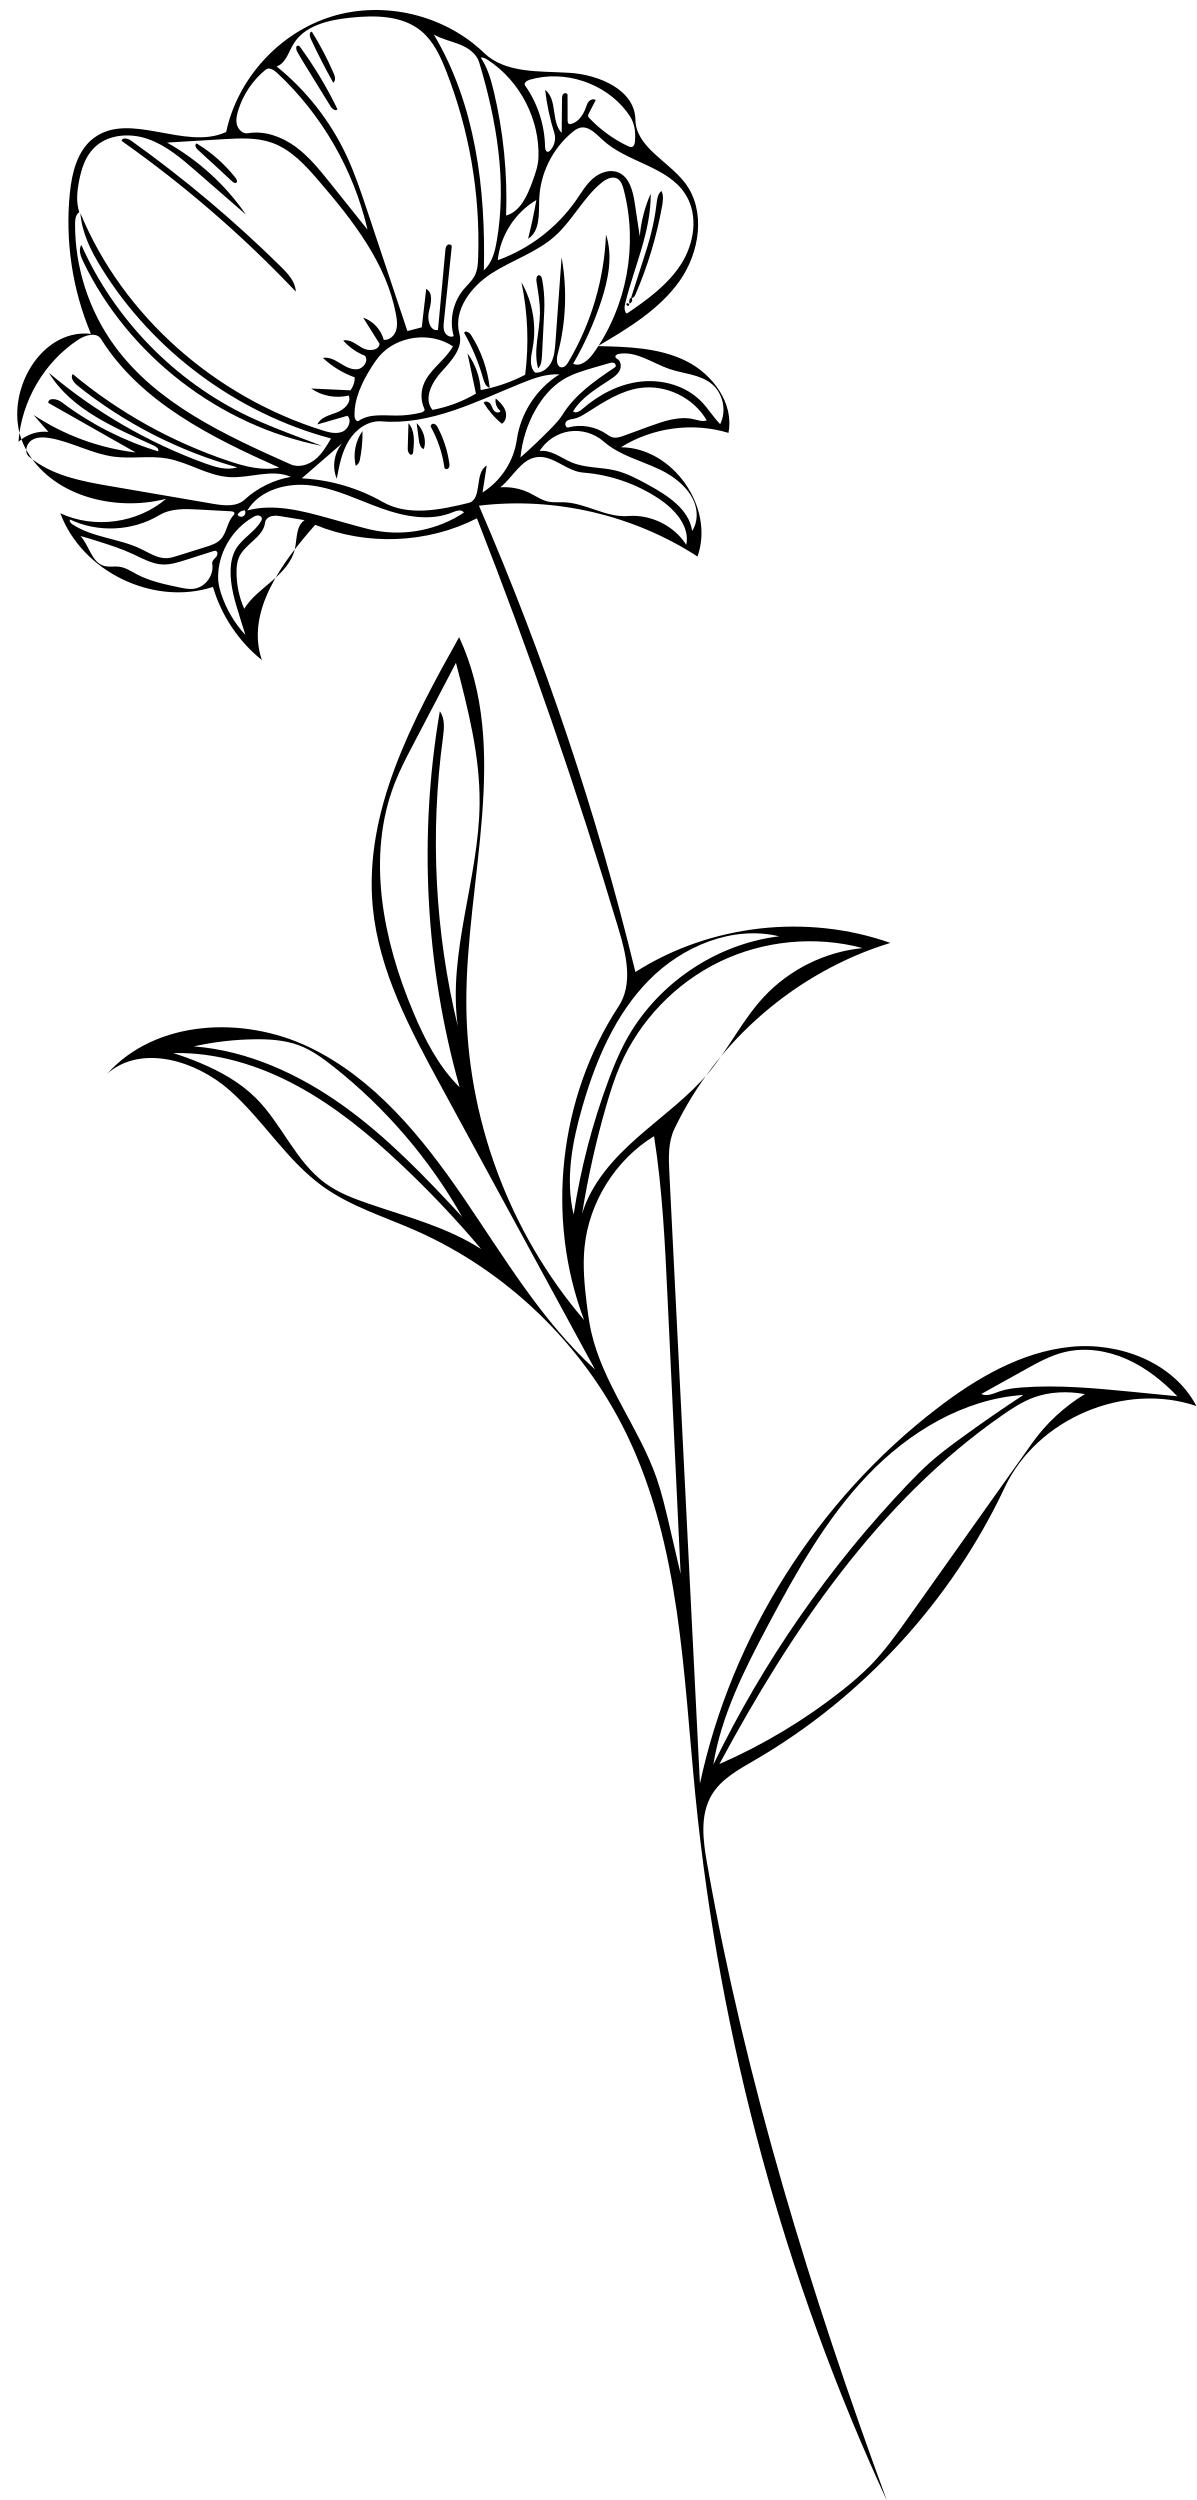
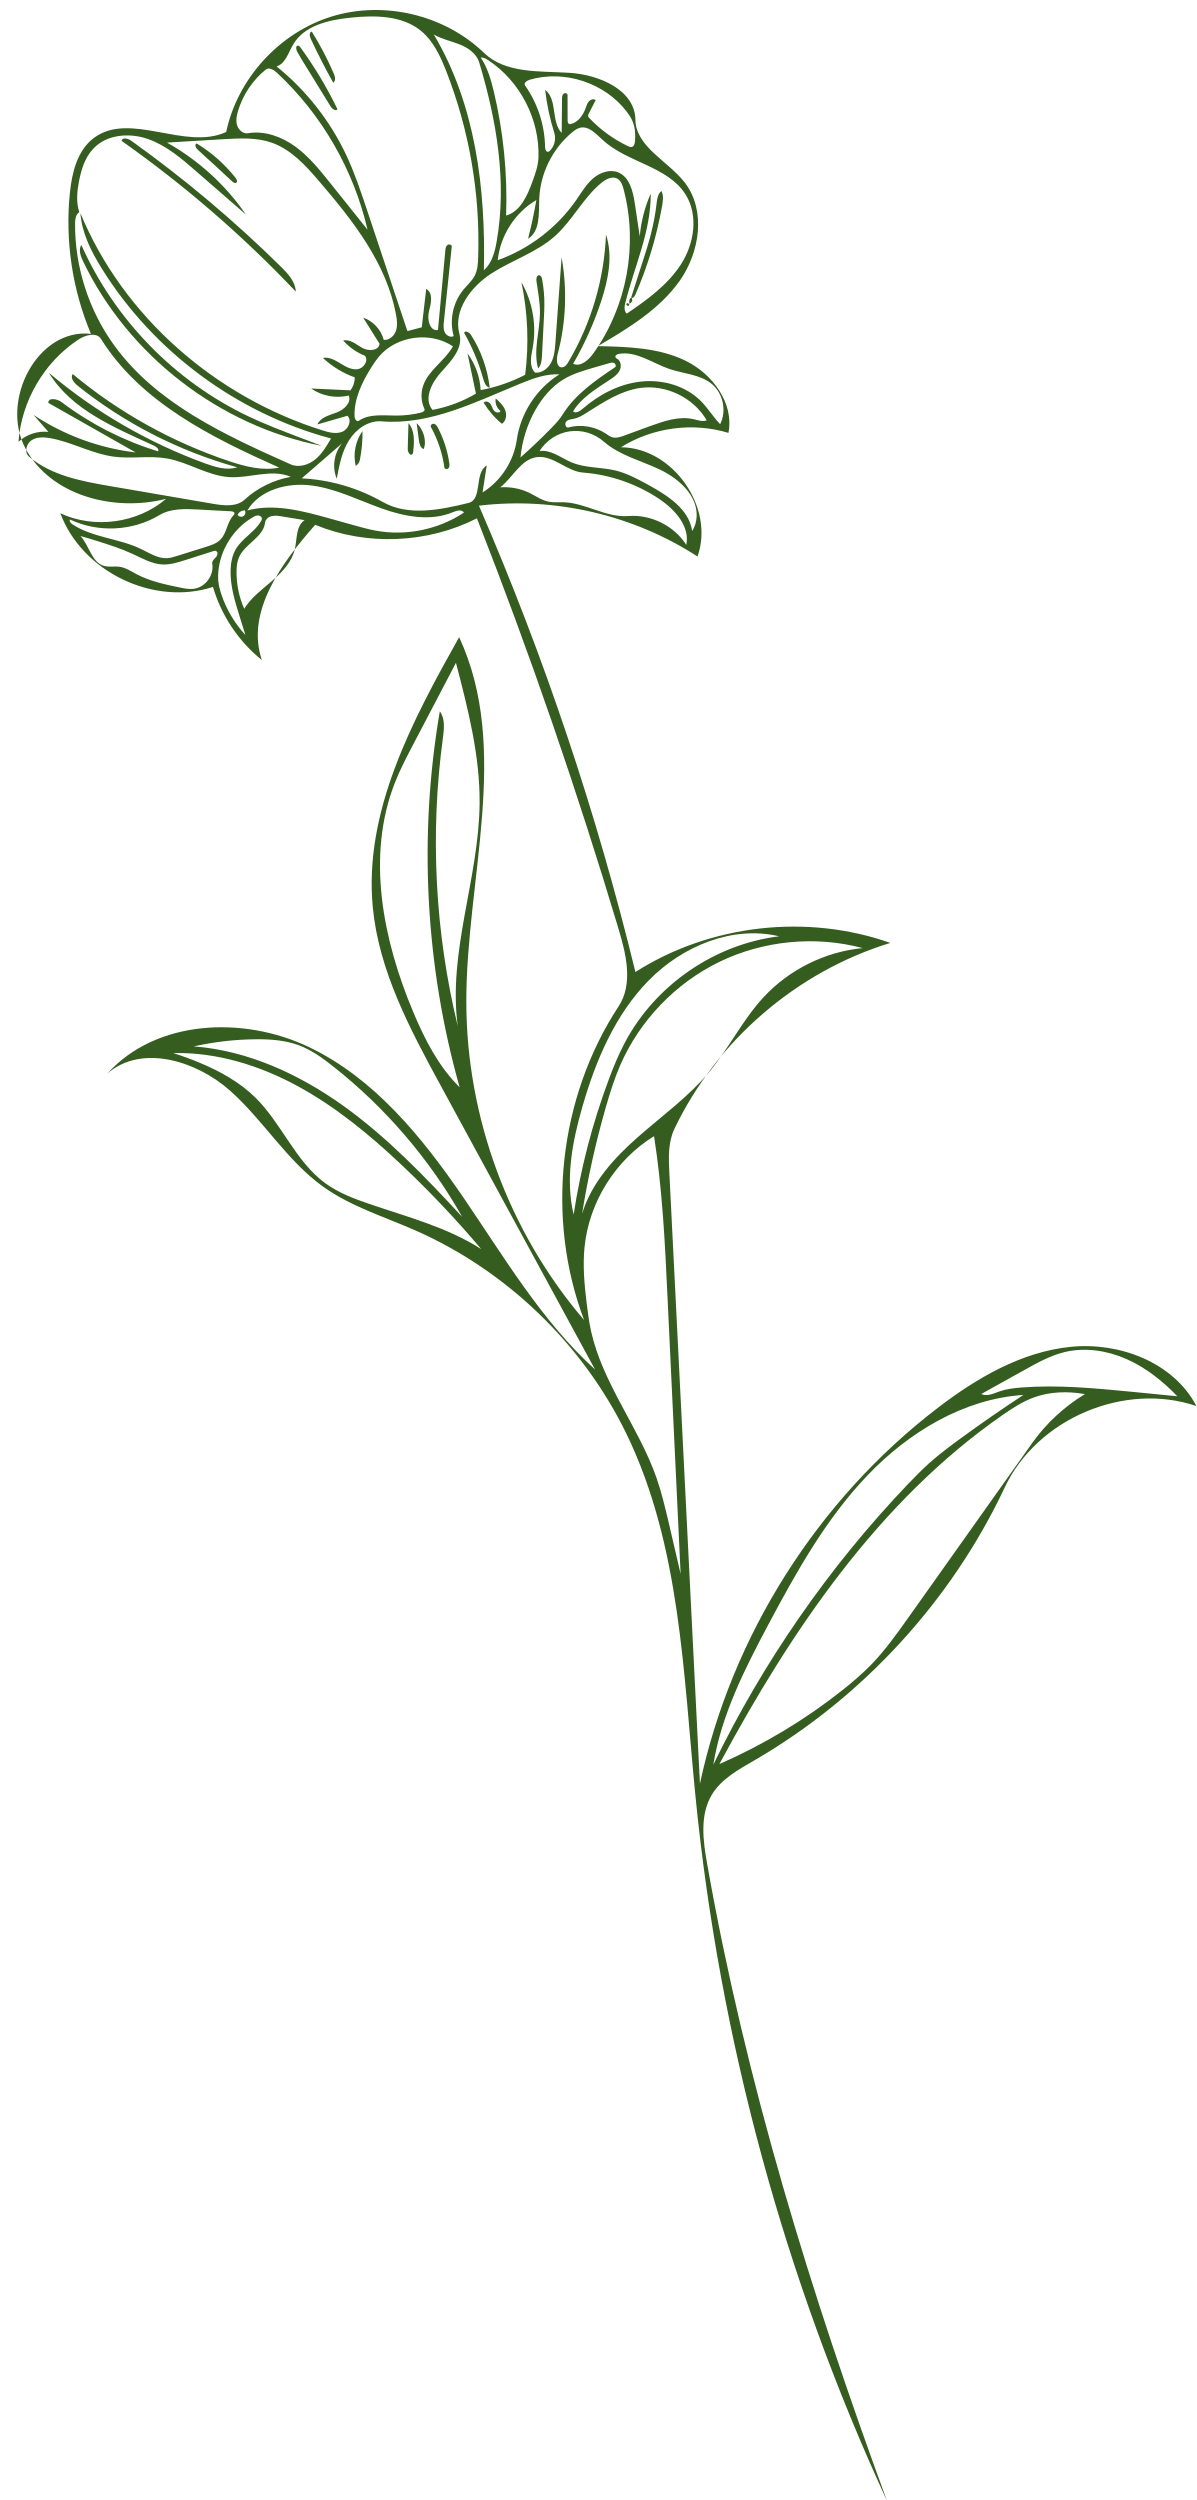
- <svg xmlns="http://www.w3.org/2000/svg" height="299.1" preserveAspectRatio="xMidYMid meet" version="1.0" viewBox="-1.6 -0.2 143.1 299.1" width="143.1" zoomAndPan="magnify">
+ <svg xmlns="http://www.w3.org/2000/svg" fill="#355d1f" height="299.1" preserveAspectRatio="xMidYMid meet" version="1.0" viewBox="-1.6 -0.2 143.1 299.1" width="143.1" zoomAndPan="magnify">
  <g id="change1_1">
    <path d="M22.02,17.67c-0.22-0.2-0.37-0.65-0.08-0.7c1.78,1.08,3.36,2.49,4.65,4.12c0.13,0.17,0.25,0.43,0.09,0.56 c-0.15,0.12-0.37-0.02-0.51-0.15c-0.7-0.65-1.41-1.3-2.11-1.96C23.37,18.93,22.7,18.3,22.02,17.67z" />
    <path d="M32,31.7c0.85,0.84,1.74,1.8,1.79,2.99c-6.33-6.68-13.32-12.73-20.84-18.03c0.05-0.45,0.74-0.31,1.11-0.05 C20.43,21.16,26.43,26.21,32,31.7z" />
    <path d="M38.27,9.7c-0.97-1.73-1.87-3.5-2.71-5.3c-0.14-0.29-0.17-0.78,0.15-0.81c0.98,1.58,1.85,3.23,2.59,4.94 C38.48,8.91,38.61,9.44,38.27,9.7z" />
    <path d="M37.97,12.56c-1.05-1.71-2.1-3.42-3.16-5.13c-0.3-0.5-0.61-0.99-0.88-1.5c-0.13-0.25-0.15-0.69,0.13-0.67 c0.12,0.01,0.21,0.11,0.28,0.21c1.69,2.32,3.18,4.8,4.43,7.39C38.62,13.16,38.16,12.85,37.97,12.56z" />
    <path d="M56.99,46.19c-0.47-0.11-0.66-0.65-0.79-1.11c-0.53-1.9-1.3-3.74-2.27-5.46c0.13-0.33,0.63-0.05,0.82,0.25 C55.96,41.77,56.73,43.95,56.99,46.19z" />
    <path d="M63.48,37.71c-0.08,1.55-0.16,3.11-0.24,4.66c-0.03,0.54-0.08,1.13-0.46,1.51c-0.6-2.15,0.2-4.41,0.22-6.64 c0.01-1.28-0.23-2.55-0.42-3.81c-0.04-0.29,0.02-0.71,0.32-0.7c0.22,0.01,0.32,0.28,0.36,0.49c0.19,1.03,0.28,2.08,0.27,3.13 C63.53,36.8,63.5,37.25,63.48,37.71z" />
    <path d="M57.71,47.47c0.45,0.41,0.91,0.83,1.13,1.4c0.22,0.56,0.12,1.3-0.39,1.63c-0.86-0.7-1.6-1.56-2.18-2.51 c0.17-0.27,0.6-0.14,0.79,0.11c0.19,0.25,0.24,0.59,0.44,0.83c0.2,0.25,0.65,0.33,0.78,0.04C57.83,48.63,57.6,48.03,57.71,47.47z" />
    <path d="M41.77,51.37c0.02,1.17-0.09,2.33-0.32,3.47c-0.06,0.29-0.24,0.55-0.49,0.7C40.62,54.13,40.92,52.56,41.77,51.37z" />
    <path d="M47.27,50.43c0.78,0.89,0.69,2.22,0.57,3.4c-0.01,0.12-0.03,0.25-0.12,0.32c-0.27,0.23-0.55-0.29-0.54-0.64 C47.21,52.49,47.24,51.46,47.27,50.43z" />
    <path d="M48.25,50.43c0.54,0.52,0.89,1.24,0.97,2c0.04,0.37,0.01,0.76-0.13,1.1c-0.41-0.15-0.52-0.66-0.58-1.1 C48.42,51.76,48.34,51.09,48.25,50.43z" />
    <path d="M49.95,50.88c-0.11-0.2,0.17-0.44,0.39-0.37c0.22,0.06,0.36,0.28,0.46,0.49c0.68,1.31,1.14,2.73,1.35,4.19 c0.03,0.21,0.05,0.45-0.08,0.61c-0.13,0.17-0.47,0.15-0.5-0.06C51.33,54.03,50.78,52.38,49.95,50.88z" />
    <path d="M73.97,35.45c0.16,0.23,0.01,0.61-0.27,0.67c-0.06-0.3,0.01-0.75,0.31-0.7L73.97,35.45z" />
    <path d="M73.37,36.13c0.1-0.16,0.4,0.06,0.28,0.21c-0.11,0.15-0.4-0.06-0.29-0.22L73.37,36.13z" />
    <path d="M8.13,29.1c3.96,8.91,11.18,16.32,19.98,20.51c2.03,0.97,4.13,1.76,6.22,2.56c0.86,0.33,1.73,0.66,2.59,0.98 c-12.27-2.39-23.21-10.85-28.6-22.13C8.04,30.42,7.77,29.67,8.13,29.1z" />
    <path d="M73.91,35.4c0.47-1.48,0.95-2.95,1.42-4.43c0.34-1.04,0.67-2.09,0.94-3.15c0.31-1.22,0.55-2.46,0.69-3.72 c0.06-0.53,0.15-1.13,0.58-1.45c0.27,0.55,0.18,1.2,0.07,1.81c-0.65,3.65-1.73,7.23-3.21,10.63C74.31,35.3,74.08,35.55,73.91,35.4z" />
    <path d="M47.99,146.96c-3.7-1.62-7.63-2.83-10.92-5.18c-4.37-3.13-7.18-7.99-11.21-11.55c-4.03-3.55-10.56-5.53-14.61-1.99 c5.81-6.46,16.25-6.92,24.09-3.18c7.84,3.74,13.55,10.78,18.46,17.95c4.9,7.17,9.37,14.79,15.79,20.64 c-6.16-11.33-12.31-22.65-18.47-33.98c-3.66-6.73-7.39-13.7-8.12-21.33c-1.09-11.44,4.71-22.28,10.33-32.31 c6.21,13.35,0.84,28.93,0.86,43.66c0.02,13.81,5.11,27.55,14.09,38.04c-4.62-12.22-3.03-26.6,4.13-37.53 c1.75-2.67,0.92-6.19,0-9.24c-4.97-16.61-10.62-33.01-16.95-49.15c-5.93,3.02-13.19,3.32-19.35,0.78 c-4.03,4.57-8.34,10.41-6.38,16.18c-2.78-2.23-4.85-5.33-5.85-8.75c-7.1,2.32-15.66-1.81-18.26-8.81c4.08,1.9,9.23,1.19,12.65-1.73 c-6.24,1.6-13.84-0.38-16.85-6.08s1.46-14.36,7.86-13.66c-2.23-5.29-3.1-11.15-2.52-16.86c0.25-2.44,0.89-5.08,2.85-6.56 c4.33-3.27,10.92,1.55,15.85-0.73C26.82,9.19,31.84,3.69,38.1,1.77s13.5-0.19,18.21,4.36c2.57,2.48,6.62,2.16,10.18,2.38 c3.57,0.21,7.87,2.04,7.93,5.61c0.06,3.28,3.91,4.93,5.91,7.53c2.56,3.33,1.8,8.33-0.62,11.76c-2.43,3.43-6.16,5.67-9.78,7.8 c3.59,0.08,7.31,0.18,10.53,1.77c3.22,1.58,5.79,5.1,5.09,8.61c-4.27-1.3-9.08-0.65-12.86,1.72c6.22,0.04,11.24,7.21,9.16,13.07 c-7.66-4.97-17.08-7.17-26.15-6.08c7.8,18.02,14.07,36.71,18.72,55.79c8.93-5.69,20.51-7.01,30.5-3.48 c-11.19,3.42-20.8,11.7-25.84,22.26c-0.76,1.6-0.69,3.46-0.6,5.23c1.22,24.37,2.44,48.73,3.66,73.1 c3.79-17.7,14.06-33.94,28.44-44.95c4.68-3.59,10-6.7,15.87-7.31s12.35,1.85,15.09,7.08c-8.6-2.93-19.06,1.5-22.93,9.73 c-6.39,13.57-16.98,25.12-29.94,32.65c-1.91,1.11-3.96,2.22-5.1,4.11c-1.47,2.44-1.06,5.52-0.56,8.32 C87.6,248.84,95.4,274.2,104.52,299c-12.25-26.55-20.02-55.16-22.91-84.25c-1.46-14.71-1.79-30.01-8.22-43.32 C68.16,160.62,58.99,151.78,47.99,146.96 M25.99,67.97c0.03-0.86,0.19-1.73,0.63-2.48c0.77-1.31,2.29-2.05,3.03-3.37 c0.04-0.07,0.07-0.14,0.08-0.22c0.03-0.23-0.2-0.42-0.43-0.43c-0.23-0.02-0.44,0.09-0.64,0.21c-2.32,1.34-3.92,3.87-4.14,6.54 c-0.03,0.34-0.04,0.69-0.01,1.04c0.05,0.55,0.19,1.09,0.36,1.61c0.6,1.81,1.59,3.5,2.89,4.9c-0.23-0.73-0.46-1.45-0.68-2.18 C26.51,71.77,25.93,69.89,25.99,67.97 M7.05,62.52c2.43,1.61,5.58,1.69,8.2,2.95c1.02,0.49,2.04,1.18,3.17,1.11 c0.4-0.03,0.79-0.15,1.17-0.27c1.15-0.36,2.3-0.72,3.45-1.08c0.63-0.2,1.29-0.41,1.75-0.89c0.75-0.78,0.77-2.04,1.5-2.84 c0.08-0.08,0.17-0.18,0.16-0.29c-0.02-0.18-0.24-0.23-0.42-0.24c-1.3-0.07-2.59-0.14-3.89-0.21c-1.6-0.09-3.32-0.15-4.69,0.68 c-3.18,1.91-7.32,2.11-10.66,0.52C6.64,62.14,6.85,62.39,7.05,62.52 M57.95,30.93c3.79-1.36,7.14-3.93,9.43-7.25 c0.61-0.89,1.17-1.84,1.98-2.54c0.82-0.7,1.99-1.12,2.99-0.72c1.37,0.55,1.78,2.26,2,3.73c0.2,1.31,0.39,2.62,0.59,3.93 c0.15-1.76,0.6-3.5,1.31-5.11c0.05,4.49-1.96,8.71-3.04,13.07c-0.11,0.44-0.17,0.99,0.18,1.28c2.44-1.66,4.9-3.43,6.49-5.91 c1.59-2.48,2.11-5.87,0.53-8.36c-2.14-3.38-6.99-3.79-9.92-6.52c-0.79-0.73-1.68-1.71-2.72-1.44c-0.33,0.09-0.62,0.3-0.88,0.51 c-2.4,1.97-3.89,5-3.98,8.1c-0.05,1.69,0.11,3.78-1.33,4.66c0.39-1.53,0.72-3.07,0.99-4.63C60.01,25.24,58.25,27.99,57.95,30.93 M50.14,48.84c1.83-0.34,3.6-1,5.2-1.95c-0.34-1.6-0.67-3.21-1.01-4.81c0.94,1.27,1.49,2.82,1.58,4.39 c1.85-0.34,3.65-0.96,5.32-1.83c0.47-3.68,0.32-7.45-0.45-11.08c1.35,2.35,1.84,5.19,1.35,7.85c-0.19,1.02-0.46,2.24,0.28,2.97 c0.81,0.09,1.57-0.5,1.94-1.22c0.37-0.72,0.44-1.56,0.5-2.37c0.25-3.4,0.49-6.8,0.74-10.2c0.69,3.84,0.53,7.83-0.48,11.6 c-0.16,0.62-0.13,1.56,0.51,1.56c0.35,0,0.6-0.33,0.78-0.64c2.73-4.61,4.29-9.9,4.5-15.25c0.84,2.54,0.28,5.33-0.54,7.87 c-0.86,2.64-2,5.19-3.39,7.59c0.88,0.42,1.83-0.43,2.4-1.22c4.03-5.58,5.4-12.99,3.64-19.65c-0.13-0.5-0.32-1.05-0.78-1.29 c-0.6-0.31-1.33,0.07-1.86,0.5c-2.19,1.79-3.46,4.49-5.57,6.38c-2.19,1.96-5.11,2.87-7.58,4.46c-2.47,1.59-4.63,4.43-3.85,7.27 c0.46,1.67-0.96,3.19-2.12,4.47C50.07,45.51,49.03,47.51,50.14,48.84 M37.03,42.62c0.73-0.14,1.44,0.26,2.08,0.65 c0.63,0.39,1.33,0.8,2.07,0.7c0.74-0.1,1.35-1.04,0.88-1.61c-0.99-0.39-1.89-1.02-2.6-1.82c0.82-0.2,1.56,0.48,2.29,0.89 c0.73,0.42,1.99,0.34,2.06-0.5c-0.65-1.04-1.31-2.09-1.96-3.13c1.19,0.41,2.14,1.44,2.46,2.66c0.65,0.07,1.25-0.46,1.46-1.08 c0.21-0.62,0.13-1.3,0.01-1.94c-1.13-6.12-5.16-11.26-9.22-15.98c-1.59-1.86-3.32-3.76-5.62-4.58c-1.83-0.65-3.83-0.54-5.76-0.43 c-2.27,0.14-4.53,0.27-6.8,0.41c3.75,2.1,7.01,5.07,9.44,8.61c-2-1.74-4-3.47-5.99-5.21c-1.75-1.53-3.57-3.08-5.76-3.84 c-2.2-0.76-4.9-0.54-6.49,1.15C8.59,18.59,8.15,20,7.87,21.39c-0.25,1.26-0.39,2.58,0.02,3.8c-0.44,0.26-0.5,0.85-0.51,1.36 c-0.03,5.19,1.64,10.38,4.69,14.58c5.04,6.95,13.25,10.73,21.09,14.22c0.96,0.43,2.13,0.09,2.95-0.58c0.82-0.66,1.36-1.6,1.89-2.51 c-11.26-3.01-21.27-10.43-27.42-20.33c-1.26-2.03-2.39-4.25-2.56-6.63c5.12,12.39,16.19,22,28.99,26c0.76,0.24,1.59,0.45,2.33,0.16 c0.74-0.3,1.19-1.35,0.63-1.92c-1.2,0.35-2.4,0.7-3.6,1.04c0.37-0.85,1.43-1.1,2.31-1.43s1.81-1.18,1.44-2.03 c-1.53,0.37-3.21,0.06-4.5-0.84c1.57,0.07,3.14,0.15,4.71,0.22c0.33-0.44,0.52-1,0.52-1.55C39.44,44.45,38.13,43.65,37.03,42.62 M39.89,18.49c0.95,2.05,1.67,4.2,2.39,6.35c1.62,4.86,3.24,9.71,4.86,14.57c0.57-0.15,1.15-0.3,1.72-0.45 c0.18-1.53,0.35-3.06,0.53-4.59c0.87,0.47,0.58,1.75,0.33,2.7c-0.25,0.95,0.11,2.4,1.08,2.21c0.29-3.17,0.58-6.34,0.88-9.51 c0.02-0.23,0.05-0.49,0.23-0.64c0.18-0.16,0.53-0.08,0.54,0.15c-0.31,2.99-0.63,5.99-0.94,8.98c-0.05,0.43-0.09,0.9,0.1,1.29 c0.19,0.4,0.69,0.67,1.07,0.46c-0.54-1.9-0.09-4.05,1.18-5.57c0.44-0.53,0.98-1,1.31-1.61c0.37-0.69,0.42-1.51,0.44-2.29 c0.25-7.58-1.07-15.21-3.84-22.27c-0.69-1.76-1.52-3.55-2.98-4.76c-2.29-1.89-5.56-1.9-8.51-1.59c-2.58,0.27-5.46,0.93-6.78,3.16 c-0.59,0.98-0.92,2.31-2.01,2.67C35.05,10.61,37.95,14.32,39.89,18.49 M99.2,202c1.21-0.96,2.39-1.97,3.47-3.08 c1.64-1.7,3.02-3.64,4.39-5.57c4.94-6.96,9.88-13.93,14.82-20.89c1.68-2.36,3.84-4.37,6.32-5.87c-2.03-0.36-4.17-0.31-6.11,0.4 c-1.34,0.49-2.54,1.27-3.71,2.08c-14.87,10.32-25.33,25.83-33.91,41.78C89.73,208.55,94.7,205.57,99.2,202 M47.86,120.93 c1.37,3.25,3.01,6.47,5.53,8.95c-4.11-14.57-4.93-30.06-2.37-44.98c0.65,0.88,0.51,2.1,0.37,3.19 c-1.56,11.47-0.95,23.24,1.78,34.49c-1.22-8.88,2.54-17.71,2.61-26.68c0.05-5.69-1.39-11.28-2.83-16.8 c-1.69,3.23-3.38,6.47-5.08,9.7c-0.8,1.53-1.6,3.05-2.23,4.66C42.2,102.22,44.2,112.24,47.86,120.93 M76.95,176.63 c0.61,1.75,1.03,3.56,1.46,5.37c0.47,2.04,0.95,4.07,1.42,6.11c-0.52-11.05-1.05-22.09-1.57-33.14c-0.3-6.43-0.61-12.88-1.61-19.24 c-4.62,2.84-7.79,7.91-8.32,13.31c-0.22,2.23-0.01,4.47,0.26,6.7c0.14,1.14,0.29,2.27,0.54,3.39 C70.54,165.38,74.84,170.58,76.95,176.63 M101.61,113.23c-5.66-1.51-11.86-0.91-17.13,1.64c-5.27,2.56-9.58,7.05-11.9,12.43 c-0.68,1.57-1.19,3.21-1.67,4.86c-1.22,4.23-2.18,8.53-2.87,12.87c1.1-3.69,3.81-6.67,6.7-9.21c2.89-2.54,6.05-4.81,8.51-7.77 c2.36-2.84,4-6.24,6.51-8.95C92.82,115.8,97.12,113.66,101.61,113.23 M54.46,59.97c1.7-0.42,0.65-3.6,2.17-4.47 c-0.17,1.07-0.33,2.15-0.5,3.22c2.2-1.37,3.74-3.75,4.1-6.31c0.45-3.18,2.37-6.13,5.1-7.82c-1.59-0.09-3.14,0.48-4.61,1.08 c-5.39,2.2-10.86,5.02-16.66,4.54c-1.6-0.13-3.1,0.95-3.93,2.31c-0.84,1.36-1.15,2.98-1.44,4.55c-0.59-1.39-0.32-3.11,0.67-4.26 c-1.62,1.41-3.24,2.81-4.86,4.22c3.39,0.17,6.73,1.14,9.68,2.82C47.23,61.59,51.04,60.81,54.46,59.97 M28.98,131.14 c3.13,3.1,4.76,7.59,8.31,10.2c1.56,1.15,3.4,1.85,5.24,2.48c4.58,1.57,9.37,2.8,13.45,5.43c-3.02-3.58-6.24-6.98-9.65-10.19 c-3.77-3.55-7.81-6.87-12.36-9.34c-4.55-2.47-9.67-4.05-14.85-3.93c1.08,0.34,2.15,0.73,3.2,1.17 C24.74,127.97,27.1,129.28,28.98,131.14 M113.51,171.76c2.4-1.75,4.85-3.44,7.33-5.07c-7.16,0.47-13.73,4.46-18.68,9.65 c-4.95,5.19-8.49,11.54-11.86,17.87c-2.82,5.31-5.6,10.78-6.56,16.72c5.95-12.28,13.82-23.64,23.24-33.52 c0.83-0.87,1.68-1.73,2.57-2.54C110.81,173.75,112.15,172.75,113.51,171.76 M10.49,40.36c-0.54-0.87-1.88-0.48-2.73,0.08 c-4.08,2.69-6.8,7.35-7.15,12.22c0.95-0.88,2.29-1.33,3.58-1.19C3.59,50.8,3,50.12,2.41,49.44c3.65,2.42,7.87,3.98,12.22,4.49 C11.15,51.95,7.66,49.97,4.18,48c-0.02-0.67,1.05-0.5,1.59-0.09c3.47,2.62,7.39,4.62,11.55,5.89c0.13-0.28-0.2-0.54-0.48-0.67 c-4.71-2.17-9.9-4.29-12.59-8.73c5.52,4.67,11.88,8.36,18.68,10.84c1.24,0.45,2.6,0.87,3.86,0.47c-6.95-1.92-13.5-5.27-19.12-9.78 c-0.43-0.35-0.89-0.93-0.57-1.38c5.51,4.59,11.89,8.14,18.7,10.42c1.94,0.65,4.01,1.19,6,0.77C23.67,52.12,15.2,47.9,10.49,40.36 M33.19,56.85c-2.28-0.99-4.9,0.19-7.38,0.03c-2.59-0.17-4.88-1.78-7.43-2.23c-2.08-0.36-4.23,0.06-6.32-0.21 c-2.64-0.34-5.03-1.75-7.65-2.22c-0.76-0.13-1.59-0.17-2.23,0.25c-0.64,0.42-0.9,1.46-0.31,1.96c2.67,2.27,6.31,2.95,9.77,3.54 c4.09,0.7,8.19,1.4,12.28,2.11c1.28,0.22,2.77,0.38,3.73-0.49C29.18,58.18,31.13,57.22,33.19,56.85 M26.88,13.07 c-0.17,0.56-0.29,1.17-0.11,1.73c0.18,0.56,0.73,1.04,1.31,0.94c1.98-0.34,4.03,0.42,5.66,1.6c1.63,1.19,2.9,2.78,4.16,4.35 c1.49,1.86,2.98,3.73,4.47,5.59c-1.65-7.15-5.47-13.78-10.84-18.78c-0.37-0.34-0.94-0.69-1.33-0.38 C28.63,9.39,27.46,11.14,26.88,13.07 M28.98,124.14c-2.49,0.02-4.97,0.31-7.4,0.85c6.48,0.5,12.62,3.33,17.9,7.11 c5.28,3.79,9.81,8.52,14.22,13.29c-3.91-6.91-9.18-13.06-15.42-17.99c-1.28-1.01-2.61-1.98-4.14-2.55 C32.51,124.25,30.73,124.12,28.98,124.14 M61.72,58.76c0.76,0.37,1.47,0.89,2.31,1.06c0.59,0.12,1.2,0.05,1.8,0.07 c2.65,0.08,5.09,1.86,7.73,1.65c2.71-0.22,5.49,1.16,6.95,3.45c0.45-2.2-1.34-4.21-3.2-5.47c-2.71-1.82-5.89-2.93-9.15-3.18 c-1.97-0.15-3.58-2.11-5.54-1.85c-1.91,0.26-2.85,2.43-4.37,3.61C59.45,58.02,60.66,58.25,61.72,58.76 M91.62,111.82 c-5.59-1.33-11.59,1.18-15.61,5.28c-4.02,4.1-6.34,9.58-7.93,15.1c-1.21,4.2-2.07,8.66-1.05,12.91c0.84-5.51,2.25-10.93,4.2-16.15 c0.56-1.51,1.18-3.01,1.93-4.43C76.79,117.66,83.91,112.76,91.62,111.82 M52.59,41.24c-2.71-1.83-6.76-1.27-8.86,1.23 c-0.32,0.39-0.61,0.81-0.87,1.23c-1.13,1.79-2.12,3.8-2.04,5.92c0.01,0.29,0.25,0.7,0.49,0.53c1.28-0.88,2.97-0.63,4.52-0.63 c0.99,0,1.99-0.12,2.95-0.36c0.22-0.05,0.5-0.23,0.4-0.43c-0.4-0.86-0.46-1.86-0.16-2.76C49.64,44.09,51.62,42.98,52.59,41.24 M57.83,28.64c1.24-7.12-0.02-14.46-2.1-21.38c-0.32-1.05-1.33-1.75-2.35-2.15s-2.13-0.63-3.08-1.18 c4.99,8.37,6.22,18.47,5.99,28.21C57.26,31.28,57.61,29.93,57.83,28.64 M115.79,166.58c0.69,0.33,1.49-0.06,2.21-0.32 c0.84-0.29,1.72-0.39,2.61-0.46c4.38-0.34,8.78,0.09,13.16,0.51c1.83,0.18,3.66,0.36,5.49,0.54c-1.76-1.82-3.77-3.43-6.08-4.45 s-4.94-1.43-7.4-0.84c-1.7,0.41-3.26,1.27-4.79,2.13C119.25,164.65,117.52,165.61,115.79,166.58 M27.99,60.87 c3.18-0.85,6.54,0.04,9.71,0.92c1.05,0.29,2.1,0.58,3.15,0.88c0.84,0.23,1.68,0.47,2.53,0.62c3.61,0.66,7.46-0.13,10.52-2.16 c-0.23-0.42-0.86-0.24-1.3-0.06c-2.7,1.14-5.81,0.54-8.56-0.45c-2.76-0.98-5.42-2.35-8.32-2.73C32.83,57.5,29.5,58.36,27.99,60.87 M62.09,21.56c0.34-0.94,0.69-1.89,0.73-2.89C62.99,14.1,60.63,9.52,56.81,7c-0.27-0.18-0.58-0.35-0.9-0.32 c0.81,1.2,1.22,2.62,1.56,4.03c1.16,4.86,1.66,9.89,1.48,14.88C60.65,25.11,61.48,23.23,62.09,21.56 M68.84,13.38 c-0.05,0.09-0.09,0.19-0.08,0.29c0.01,0.11,0.09,0.19,0.16,0.27c1.31,1.38,2.88,2.52,4.6,3.34c0.15,0.07,0.32,0.14,0.48,0.1 c0.26-0.07,0.35-0.4,0.37-0.68c0.07-0.82,0.02-1.67-0.31-2.43c-0.17-0.4-0.41-0.76-0.67-1.1c-2.63-3.46-7.48-5.06-11.65-3.82 c-0.32,0.1-0.72,0.41-0.52,0.68c1.51,2.14,2.35,4.73,2.39,7.35c0,0.26,0.12,0.63,0.38,0.58c0.07-0.02,0.13-0.06,0.18-0.11 c0.56-0.54,0.78-1.4,0.55-2.14c-0.53-1.68-0.9-3.41-1.1-5.16c1.5,1.15,0.68,3.79,1.98,5.16c0.01-1.36,0.02-2.71,0.04-4.07 c0-0.22,0.01-0.46,0.17-0.61c0.15-0.15,0.49-0.09,0.49,0.13c0,1.01,0,2.02,0.01,3.03c0,0.17,0.02,0.37,0.17,0.44 c0.08,0.04,0.18,0.02,0.26,0c0.88-0.24,1.44-1.09,1.75-1.95c0.1-0.28,0.18-0.57,0.39-0.78c0.2-0.21,0.57-0.31,0.79-0.12 C69.39,12.3,69.12,12.84,68.84,13.38 M81.38,49.95c0.52,0.12,1.07,0.33,1.57,0.14c-1.57-2.72-4.88-4.32-7.98-3.87 c-2.35,0.34-4.4,1.71-6.41,2.98c-0.45,0.29-0.92,0.57-1.45,0.69c-0.34,0.07-0.72,0.09-0.96,0.33c-0.24,0.25-0.08,0.81,0.25,0.72 c1.51-0.41,3.2-0.12,4.5,0.75c0.23,0.15,0.45,0.33,0.71,0.41c0.49,0.16,1.02-0.02,1.51-0.2c1.02-0.37,2.04-0.75,3.05-1.12 C77.85,50.18,79.64,49.55,81.38,49.95 M81.21,63.32c0.35-0.52,0.52-1.15,0.54-1.78c0.08-2.51-2.15-4.49-4.42-5.57 c-2.27-1.08-4.82-1.69-6.71-3.35c-1.1-0.97-2.65-1.43-4.1-1.21c-1.46,0.22-2.8,1.11-3.57,2.36c1.35-0.21,2.55,0.81,3.81,1.34 c1.67,0.71,3.56,0.56,5.32,0.99c1.36,0.34,2.6,1.01,3.83,1.68C78.25,59.06,80.83,60.7,81.21,63.32 M30.11,62.33 c-0.2,1.75-2.42,2.53-3.12,4.15c-0.22,0.51-0.28,1.08-0.29,1.64c-0.02,1.55,0.29,3.1,0.92,4.51c0.84-1.35,2.15-2.31,3.35-3.35 s2.37-2.26,2.71-3.81c0.27-1.22,0.12-2.75,1.16-3.44c-0.91-0.15-1.83-0.3-2.74-0.45c-0.39-0.06-0.8-0.13-1.19-0.03 C30.52,61.63,30.16,61.93,30.11,62.33 M9.94,64.5c-0.63-0.2-1.27-0.4-1.91-0.57c1.05,1.14,1.32,3.13,2.8,3.57 c0.61,0.18,1.26,0.02,1.89,0.11c0.73,0.11,1.37,0.54,2.03,0.89c1.57,0.83,3.33,1.21,5.07,1.57c0.61,0.13,1.23,0.26,1.84,0.16 c1.35-0.21,2.38-1.66,2.13-3c-0.05-0.29,0.22-0.53,0.43-0.75s0.3-0.65,0.02-0.76c-0.12-0.05-0.25-0.01-0.36,0.03 c-1.1,0.35-2.19,0.7-3.29,1.05c-0.91,0.29-1.85,0.59-2.81,0.53c-1.23-0.08-2.35-0.72-3.47-1.24C12.89,65.43,11.41,64.96,9.94,64.5 M72.44,42.14c-0.21,0.04-0.46,0.17-0.41,0.38c0.03,0.12,0.16,0.18,0.27,0.25c0.42,0.29,0.46,0.93,0.22,1.38 c-0.24,0.45-0.67,0.76-1.09,1.04c-1.65,1.09-3.43,2.14-4.47,3.82c0.31,0.3,0.8,0,1.12-0.28c1.97-1.72,4.4-3,7.01-3.28 c2.61-0.28,5.38,0.51,7.21,2.38c0.82,0.84,1.44,1.87,2.26,2.72c0.8-1.58,0.36-3.69-1.01-4.82c-1.4-1.15-3.37-1.21-5.08-1.79 C76.45,43.24,74.53,41.77,72.44,42.14 M60.67,54.53c1.28-1.13,2.52-2.31,3.72-3.54c0.48-0.5,0.96-1.01,1.33-1.6 c1.49-2.41,3.91-4.07,6.26-5.65c0.17-0.12,0.08-0.42-0.11-0.51c-0.19-0.09-0.42-0.03-0.62,0.03c-0.59,0.17-1.18,0.34-1.77,0.51 c-1.26,0.37-2.54,0.74-3.67,1.42c-1.43,0.87-2.53,2.2-3.36,3.66C61.47,50.59,60.86,52.54,60.67,54.53 M27.61,60.87 c-0.33,0.01-0.64,0.22-0.79,0.51c0.14,0.24,0.48,0.32,0.71,0.17c0.23-0.15,0.3-0.49,0.15-0.72L27.61,60.87z" />
  </g>
</svg>
